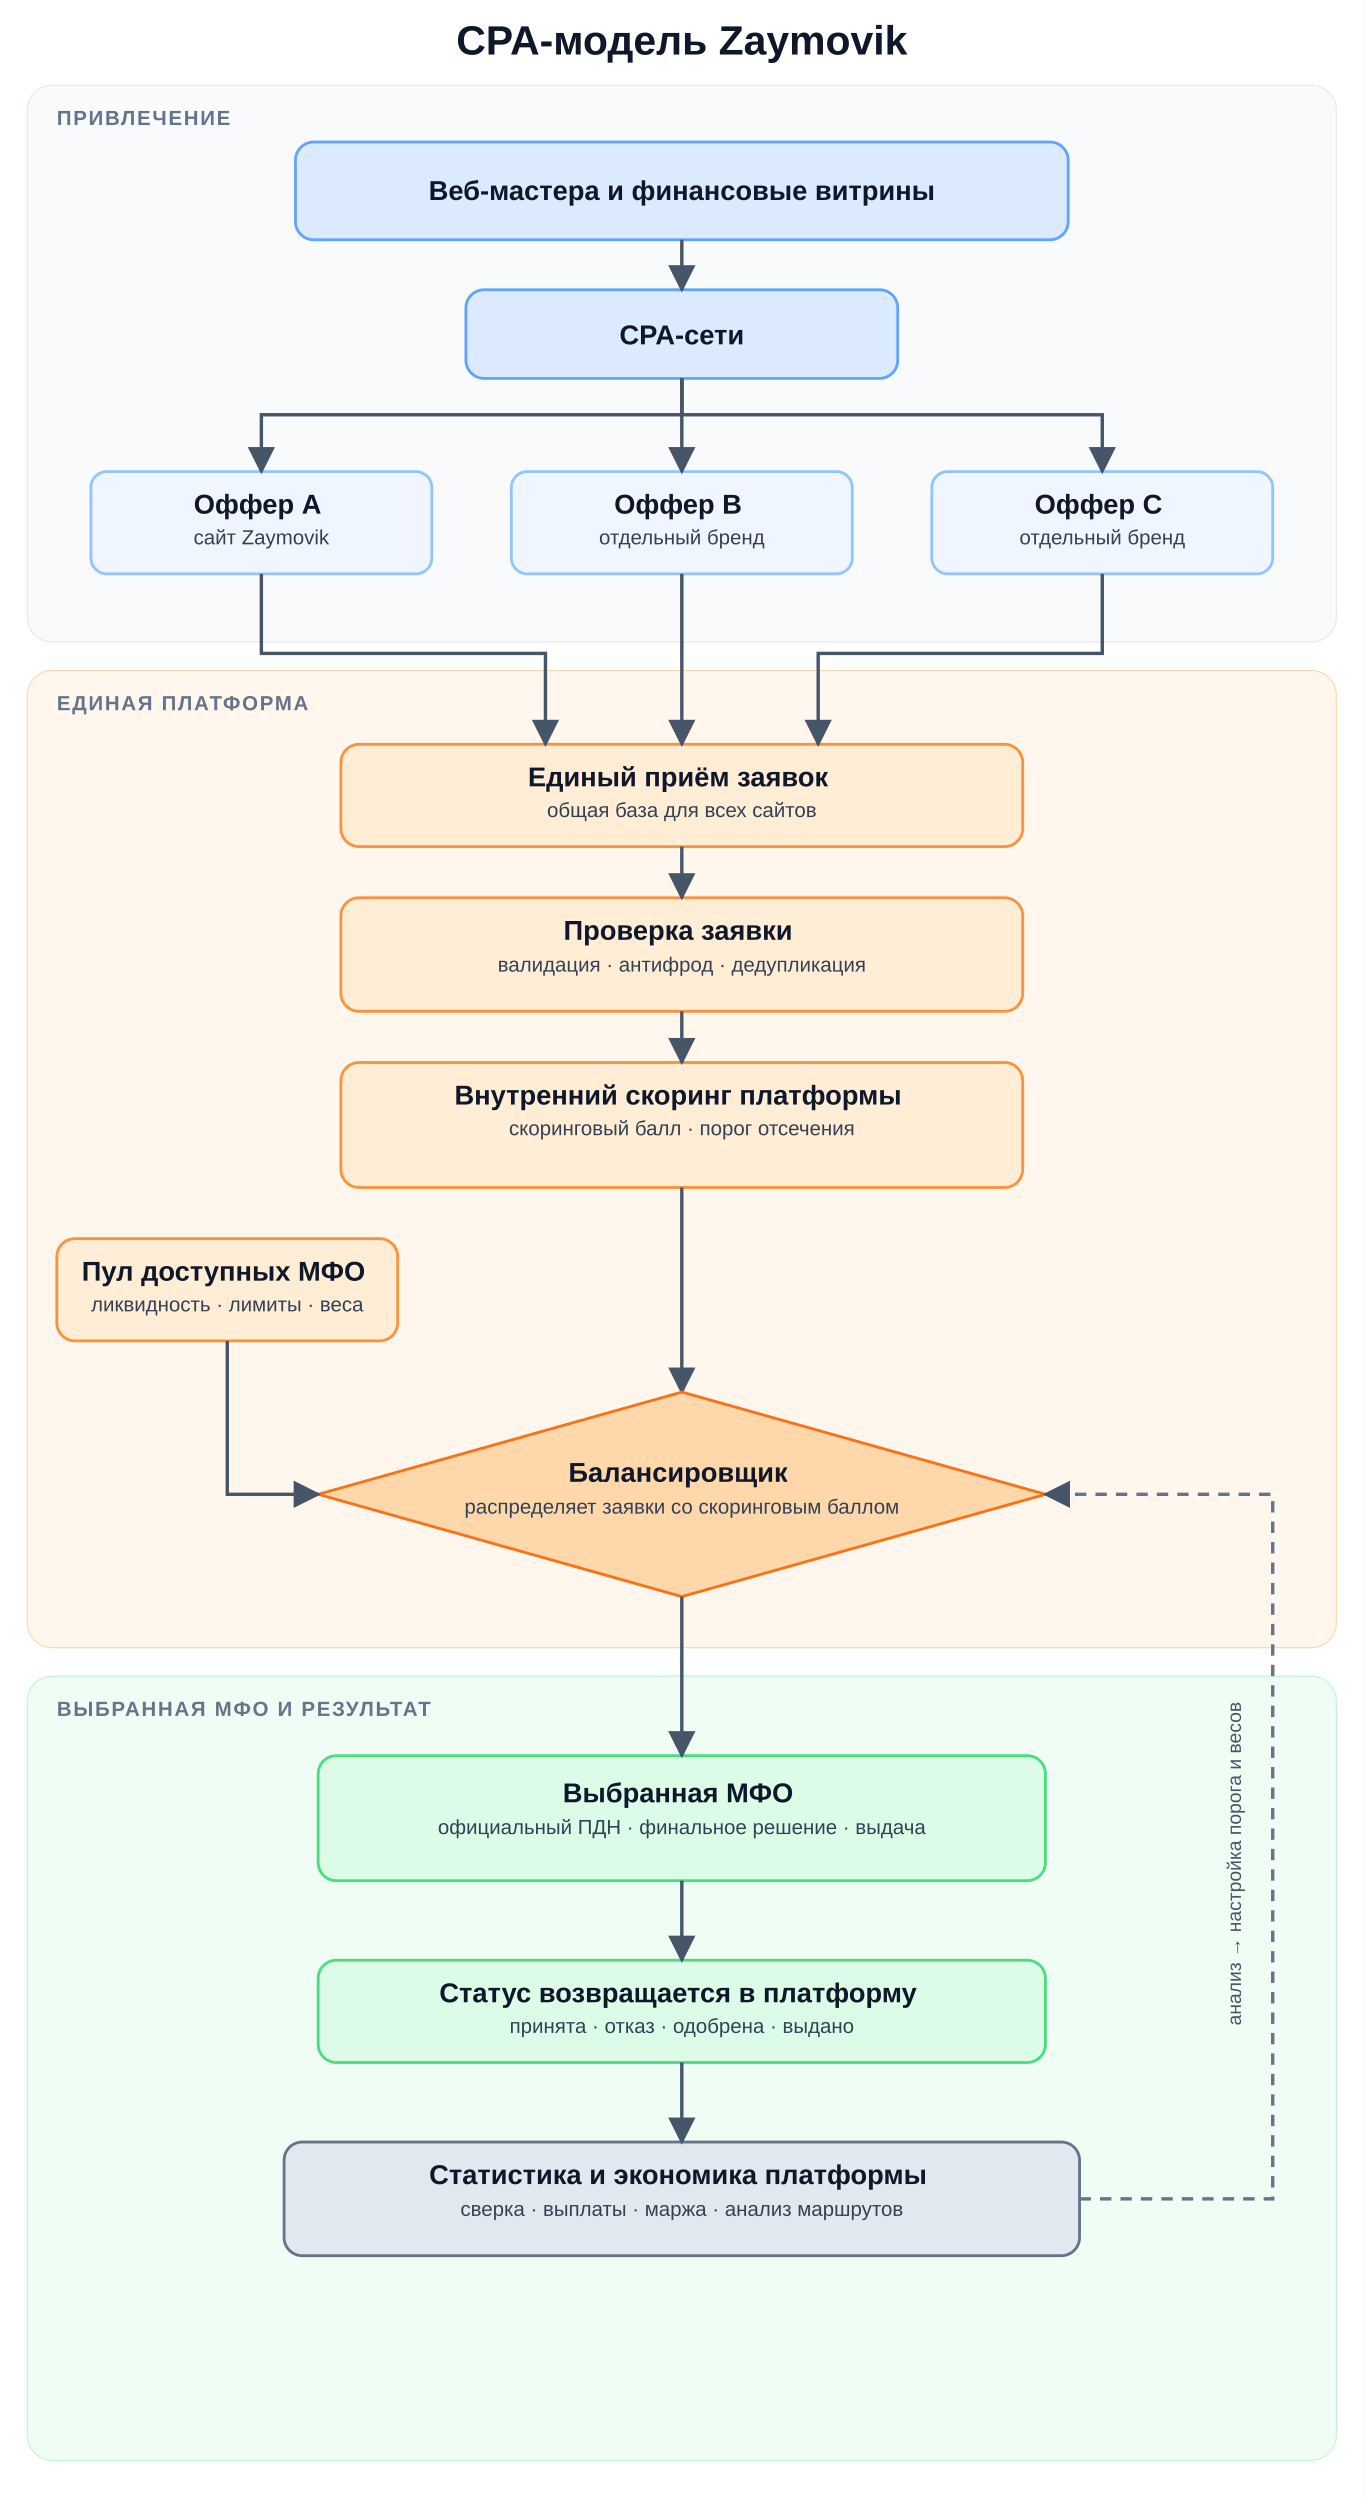
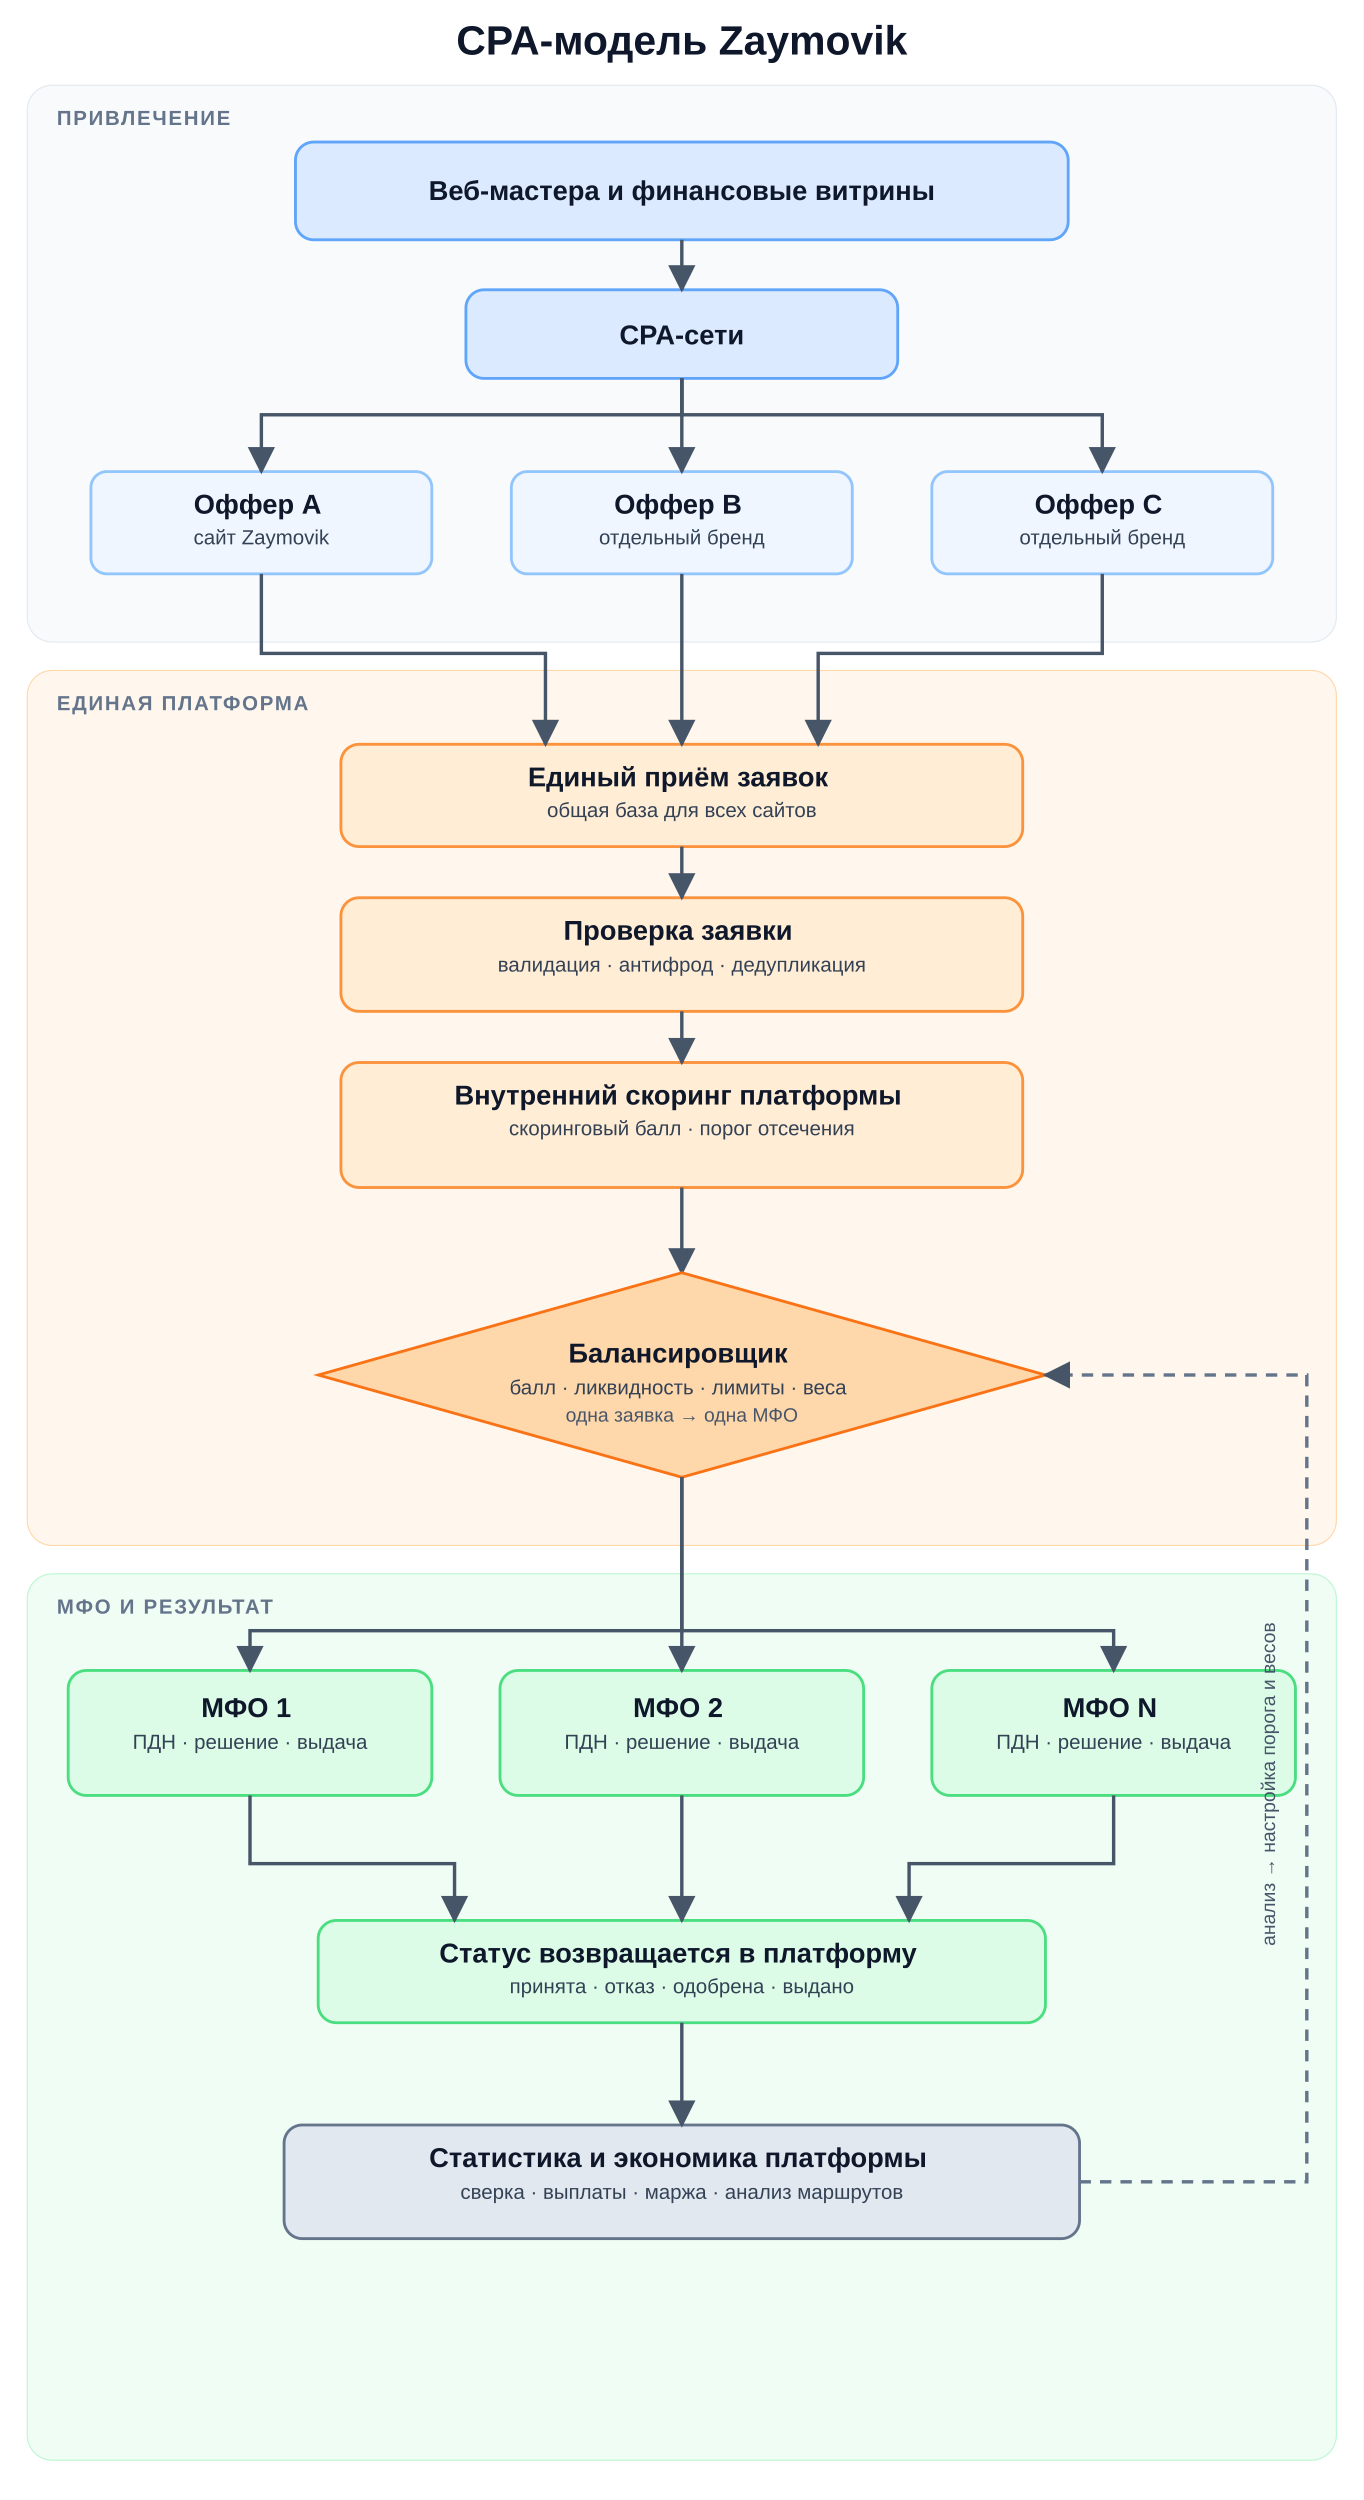
<svg xmlns="http://www.w3.org/2000/svg" width="1200" height="2200" viewBox="0 0 1200 2200" role="img" aria-labelledby="title desc">
  <defs>
    <marker id="arrow" viewBox="0 0 10 10" refX="9" refY="5" markerWidth="8" markerHeight="8" orient="auto-start-reverse">
      <path d="M 0 0 L 10 5 L 0 10 z" fill="#475569" />
    </marker>
    <style>
      .title { font: 700 36px -apple-system, BlinkMacSystemFont, "Segoe UI", Arial, sans-serif; fill: #0f172a; }
      .layer { font: 700 18px -apple-system, BlinkMacSystemFont, "Segoe UI", Arial, sans-serif; letter-spacing: 1.5px; fill: #64748b; }
      .label { font: 600 24px -apple-system, BlinkMacSystemFont, "Segoe UI", Arial, sans-serif; fill: #0f172a; text-anchor: middle; }
      .small { font: 400 18px -apple-system, BlinkMacSystemFont, "Segoe UI", Arial, sans-serif; fill: #334155; text-anchor: middle; }
      .note { font: 500 17px -apple-system, BlinkMacSystemFont, "Segoe UI", Arial, sans-serif; fill: #475569; text-anchor: middle; }
      .arrow { fill: none; stroke: #475569; stroke-width: 3; marker-end: url(#arrow); }
      .feedback { fill: none; stroke: #64748b; stroke-width: 3; stroke-dasharray: 10 8; marker-end: url(#arrow); }
      .box { stroke-width: 2.5; }
    </style>
  </defs>
  <rect width="1200" height="2200" fill="#ffffff" />
  <text x="600" y="48" class="title" text-anchor="middle">CPA-модель Zaymovik</text>
  <rect x="24" y="75" width="1152" height="490" rx="22" fill="#f8fafc" stroke="#e2e8f0" />
  <text x="50" y="110" class="layer">ПРИВЛЕЧЕНИЕ</text>
  <rect class="box" x="260" y="125" width="680" height="86" rx="16" fill="#dbeafe" stroke="#60a5fa" />
  <text x="600" y="176" class="label">Веб-мастера и финансовые витрины</text>
  <rect class="box" x="410" y="255" width="380" height="78" rx="16" fill="#dbeafe" stroke="#60a5fa" />
  <text x="600" y="303" class="label">CPA-сети</text>
  <rect class="box" x="80" y="415" width="300" height="90" rx="14" fill="#eff6ff" stroke="#93c5fd" />
  <text x="230" y="452" class="label">
    <tspan x="230">Оффер A</tspan>
    <tspan x="230" dy="27" class="small">сайт Zaymovik</tspan>
  </text>
  <rect class="box" x="450" y="415" width="300" height="90" rx="14" fill="#eff6ff" stroke="#93c5fd" />
  <text x="600" y="452" class="label">
    <tspan x="600">Оффер B</tspan>
    <tspan x="600" dy="27" class="small">отдельный бренд</tspan>
  </text>
  <rect class="box" x="820" y="415" width="300" height="90" rx="14" fill="#eff6ff" stroke="#93c5fd" />
  <text x="970" y="452" class="label">
    <tspan x="970">Оффер C</tspan>
    <tspan x="970" dy="27" class="small">отдельный бренд</tspan>
  </text>
  <path class="arrow" d="M600 211 V255" />
  <path class="arrow" d="M600 333 V365 H230 V415" />
  <path class="arrow" d="M600 333 V415" />
  <path class="arrow" d="M600 333 V365 H970 V415" />
-   <rect x="24" y="590" width="1152" height="860" rx="22" fill="#fff7ed" stroke="#fed7aa" />
+   <rect x="24" y="590" width="1152" height="770" rx="22" fill="#fff7ed" stroke="#fed7aa" />
  <text x="50" y="625" class="layer">ЕДИНАЯ ПЛАТФОРМА</text>
  <rect class="box" x="300" y="655" width="600" height="90" rx="16" fill="#ffedd5" stroke="#fb923c" />
  <text x="600" y="692" class="label">
    <tspan x="600">Единый приём заявок</tspan>
    <tspan x="600" dy="27" class="small">общая база для всех сайтов</tspan>
  </text>
  <path class="arrow" d="M230 505 V575 H480 V655" />
  <path class="arrow" d="M600 505 V655" />
  <path class="arrow" d="M970 505 V575 H720 V655" />
  <rect class="box" x="300" y="790" width="600" height="100" rx="16" fill="#ffedd5" stroke="#fb923c" />
  <text x="600" y="827" class="label">
    <tspan x="600">Проверка заявки</tspan>
    <tspan x="600" dy="28" class="small">валидация · антифрод · дедупликация</tspan>
  </text>
  <path class="arrow" d="M600 745 V790" />
  <rect class="box" x="300" y="935" width="600" height="110" rx="16" fill="#ffedd5" stroke="#fb923c" />
  <text x="600" y="972" class="label">
    <tspan x="600">Внутренний скоринг платформы</tspan>
    <tspan x="600" dy="27" class="small">скоринговый балл · порог отсечения</tspan>
  </text>
  <path class="arrow" d="M600 890 V935" />
-   <rect class="box" x="50" y="1090" width="300" height="90" rx="16" fill="#ffedd5" stroke="#fb923c" />
-   <text x="200" y="1127" class="label">
-     <tspan x="200">Пул доступных МФО</tspan>
-     <tspan x="200" dy="27" class="small">ликвидность · лимиты · веса</tspan>
+   <path class="arrow" d="M600 1045 V1120" />
+   <polygon class="box" points="600,1120 920,1210 600,1300 280,1210" fill="#fed7aa" stroke="#f97316" />
+   <text x="600" y="1199" class="label">
+     <tspan x="600">Балансировщик</tspan>
+     <tspan x="600" dy="28" class="small">балл · ликвидность · лимиты · веса</tspan>
+     <tspan x="600" dy="24" class="note">одна заявка → одна МФО</tspan>
  </text>
-   <path class="arrow" d="M600 1045 V1225" />
-   <polygon class="box" points="600,1225 920,1315 600,1405 280,1315" fill="#fed7aa" stroke="#f97316" />
-   <text x="600" y="1304" class="label">
-     <tspan x="600">Балансировщик</tspan>
-     <tspan x="600" dy="28" class="small">распределяет заявки со скоринговым баллом</tspan>
+   <rect x="24" y="1385" width="1152" height="780" rx="22" fill="#f0fdf4" stroke="#bbf7d0" />
+   <text x="50" y="1420" class="layer">МФО И РЕЗУЛЬТАТ</text>
+   <rect class="box" x="60" y="1470" width="320" height="110" rx="16" fill="#dcfce7" stroke="#4ade80" />
+   <text x="220" y="1511" class="label">
+     <tspan x="220">МФО 1</tspan>
+     <tspan x="220" dy="28" class="small">ПДН · решение · выдача</tspan>
  </text>
-   <path class="arrow" d="M200 1180 V1315 H280" />
-   <rect x="24" y="1475" width="1152" height="690" rx="22" fill="#f0fdf4" stroke="#bbf7d0" />
-   <text x="50" y="1510" class="layer">ВЫБРАННАЯ МФО И РЕЗУЛЬТАТ</text>
-   <rect class="box" x="280" y="1545" width="640" height="110" rx="16" fill="#dcfce7" stroke="#4ade80" />
-   <text x="600" y="1586" class="label">
-     <tspan x="600">Выбранная МФО</tspan>
-     <tspan x="600" dy="28" class="small">официальный ПДН · финальное решение · выдача</tspan>
+   <rect class="box" x="440" y="1470" width="320" height="110" rx="16" fill="#dcfce7" stroke="#4ade80" />
+   <text x="600" y="1511" class="label">
+     <tspan x="600">МФО 2</tspan>
+     <tspan x="600" dy="28" class="small">ПДН · решение · выдача</tspan>
  </text>
-   <path class="arrow" d="M600 1405 V1545" />
-   <rect class="box" x="280" y="1725" width="640" height="90" rx="16" fill="#dcfce7" stroke="#4ade80" />
-   <text x="600" y="1762" class="label">
+   <rect class="box" x="820" y="1470" width="320" height="110" rx="16" fill="#dcfce7" stroke="#4ade80" />
+   <text x="980" y="1511" class="label">
+     <tspan x="980">МФО N</tspan>
+     <tspan x="980" dy="28" class="small">ПДН · решение · выдача</tspan>
+   </text>
+   <path class="arrow" d="M600 1300 V1435 H220 V1470" />
+   <path class="arrow" d="M600 1300 V1470" />
+   <path class="arrow" d="M600 1435 H980 V1470" />
+   <rect class="box" x="280" y="1690" width="640" height="90" rx="16" fill="#dcfce7" stroke="#4ade80" />
+   <text x="600" y="1727" class="label">
    <tspan x="600">Статус возвращается в платформу</tspan>
    <tspan x="600" dy="27" class="small">принята · отказ · одобрена · выдано</tspan>
  </text>
-   <path class="arrow" d="M600 1655 V1725" />
-   <rect class="box" x="250" y="1885" width="700" height="100" rx="16" fill="#e2e8f0" stroke="#64748b" />
-   <text x="600" y="1922" class="label">
+   <path class="arrow" d="M220 1580 V1640 H400 V1690" />
+   <path class="arrow" d="M600 1580 V1690" />
+   <path class="arrow" d="M980 1580 V1640 H800 V1690" />
+   <rect class="box" x="250" y="1870" width="700" height="100" rx="16" fill="#e2e8f0" stroke="#64748b" />
+   <text x="600" y="1907" class="label">
    <tspan x="600">Статистика и экономика платформы</tspan>
    <tspan x="600" dy="28" class="small">сверка · выплаты · маржа · анализ маршрутов</tspan>
  </text>
-   <path class="arrow" d="M600 1815 V1885" />
-   <path class="feedback" d="M950 1935 H1120 V1315 H920" />
-   <text x="1092" y="1640" class="note" transform="rotate(-90 1092 1640)">анализ → настройка порога и весов</text>
+   <path class="arrow" d="M600 1780 V1870" />
+   <path class="feedback" d="M950 1920 H1150 V1210 H920" />
+   <text x="1122" y="1570" class="note" transform="rotate(-90 1122 1570)">анализ → настройка порога и весов</text>
</svg>
